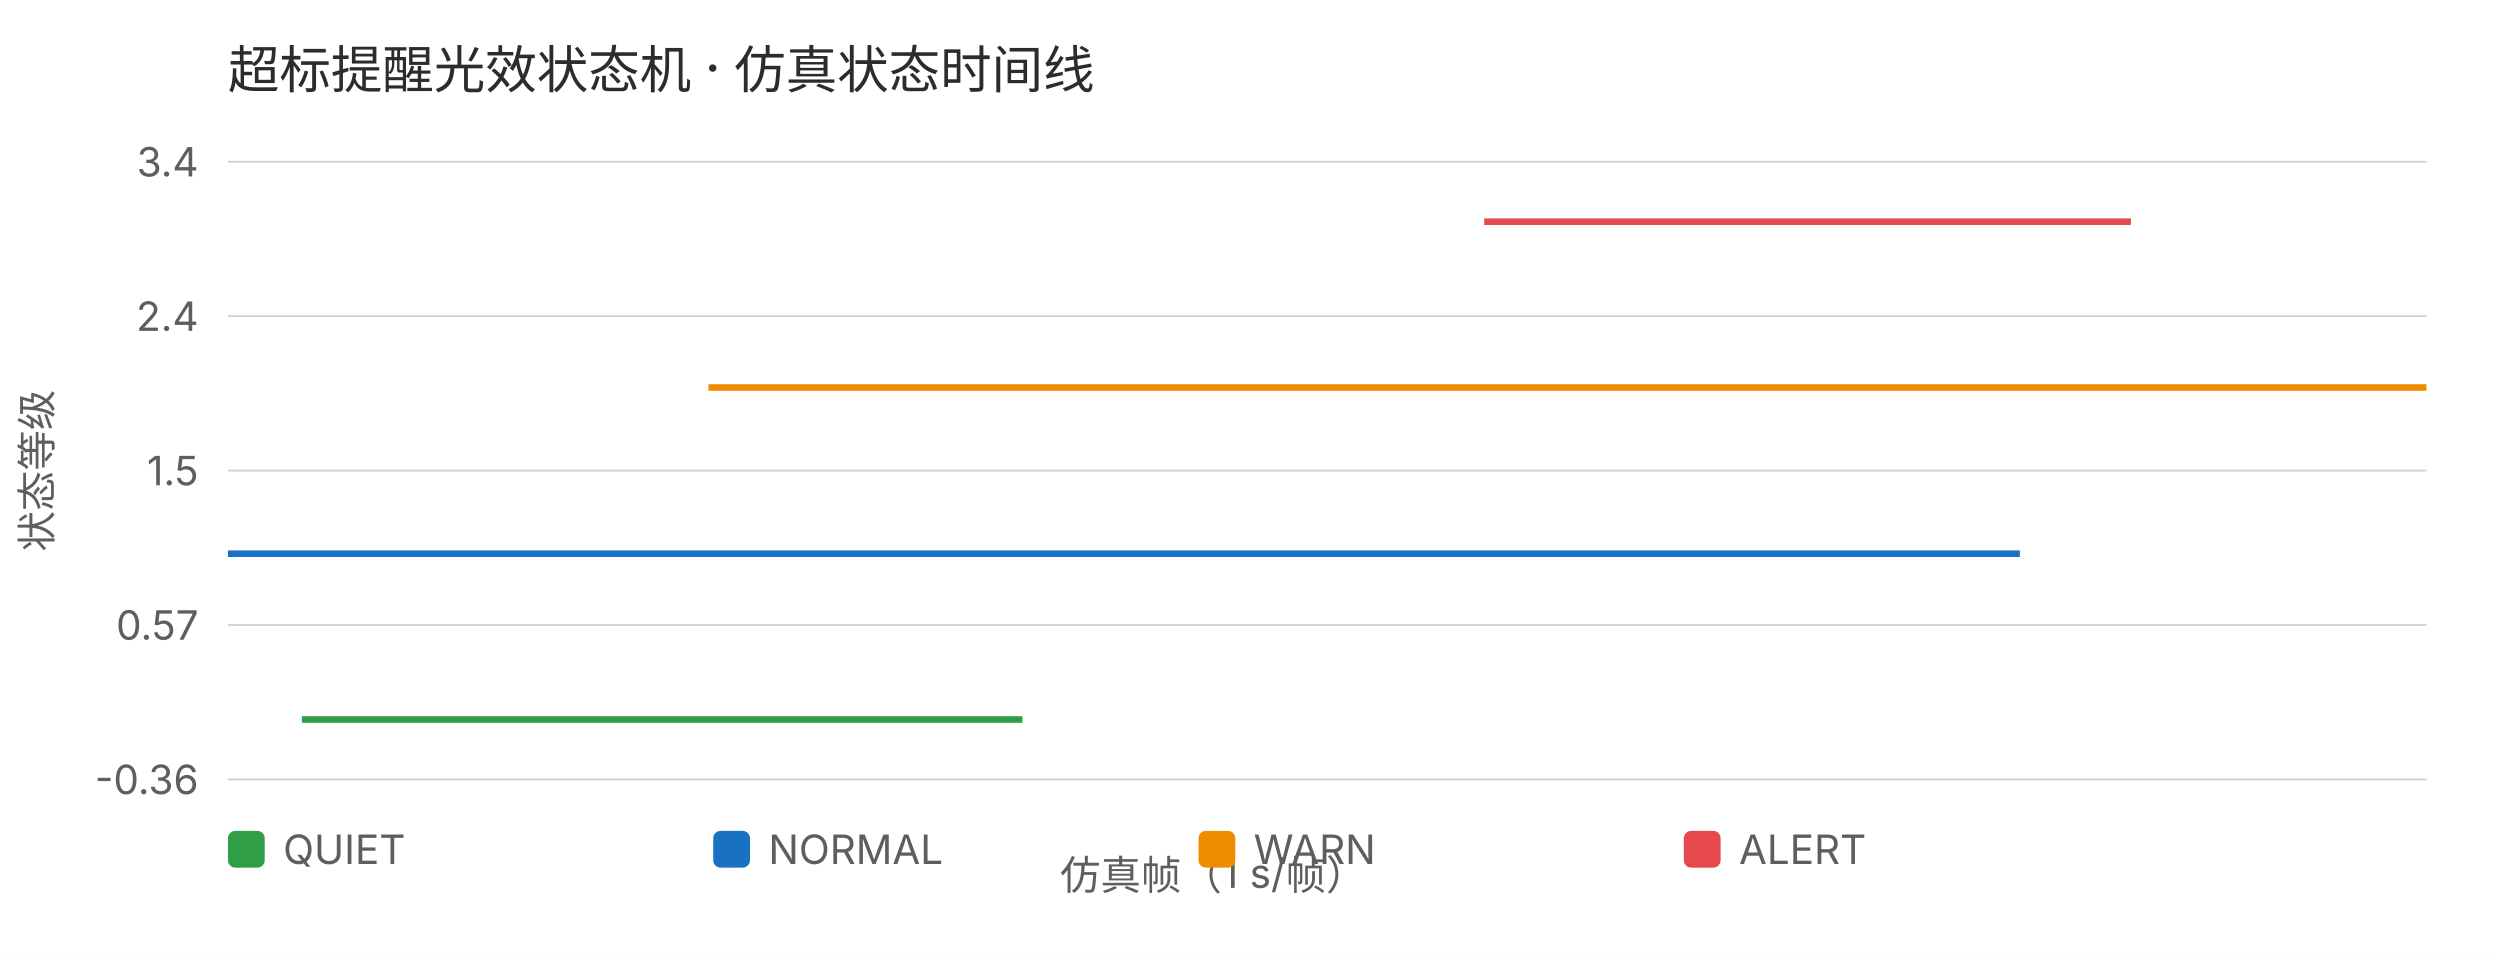
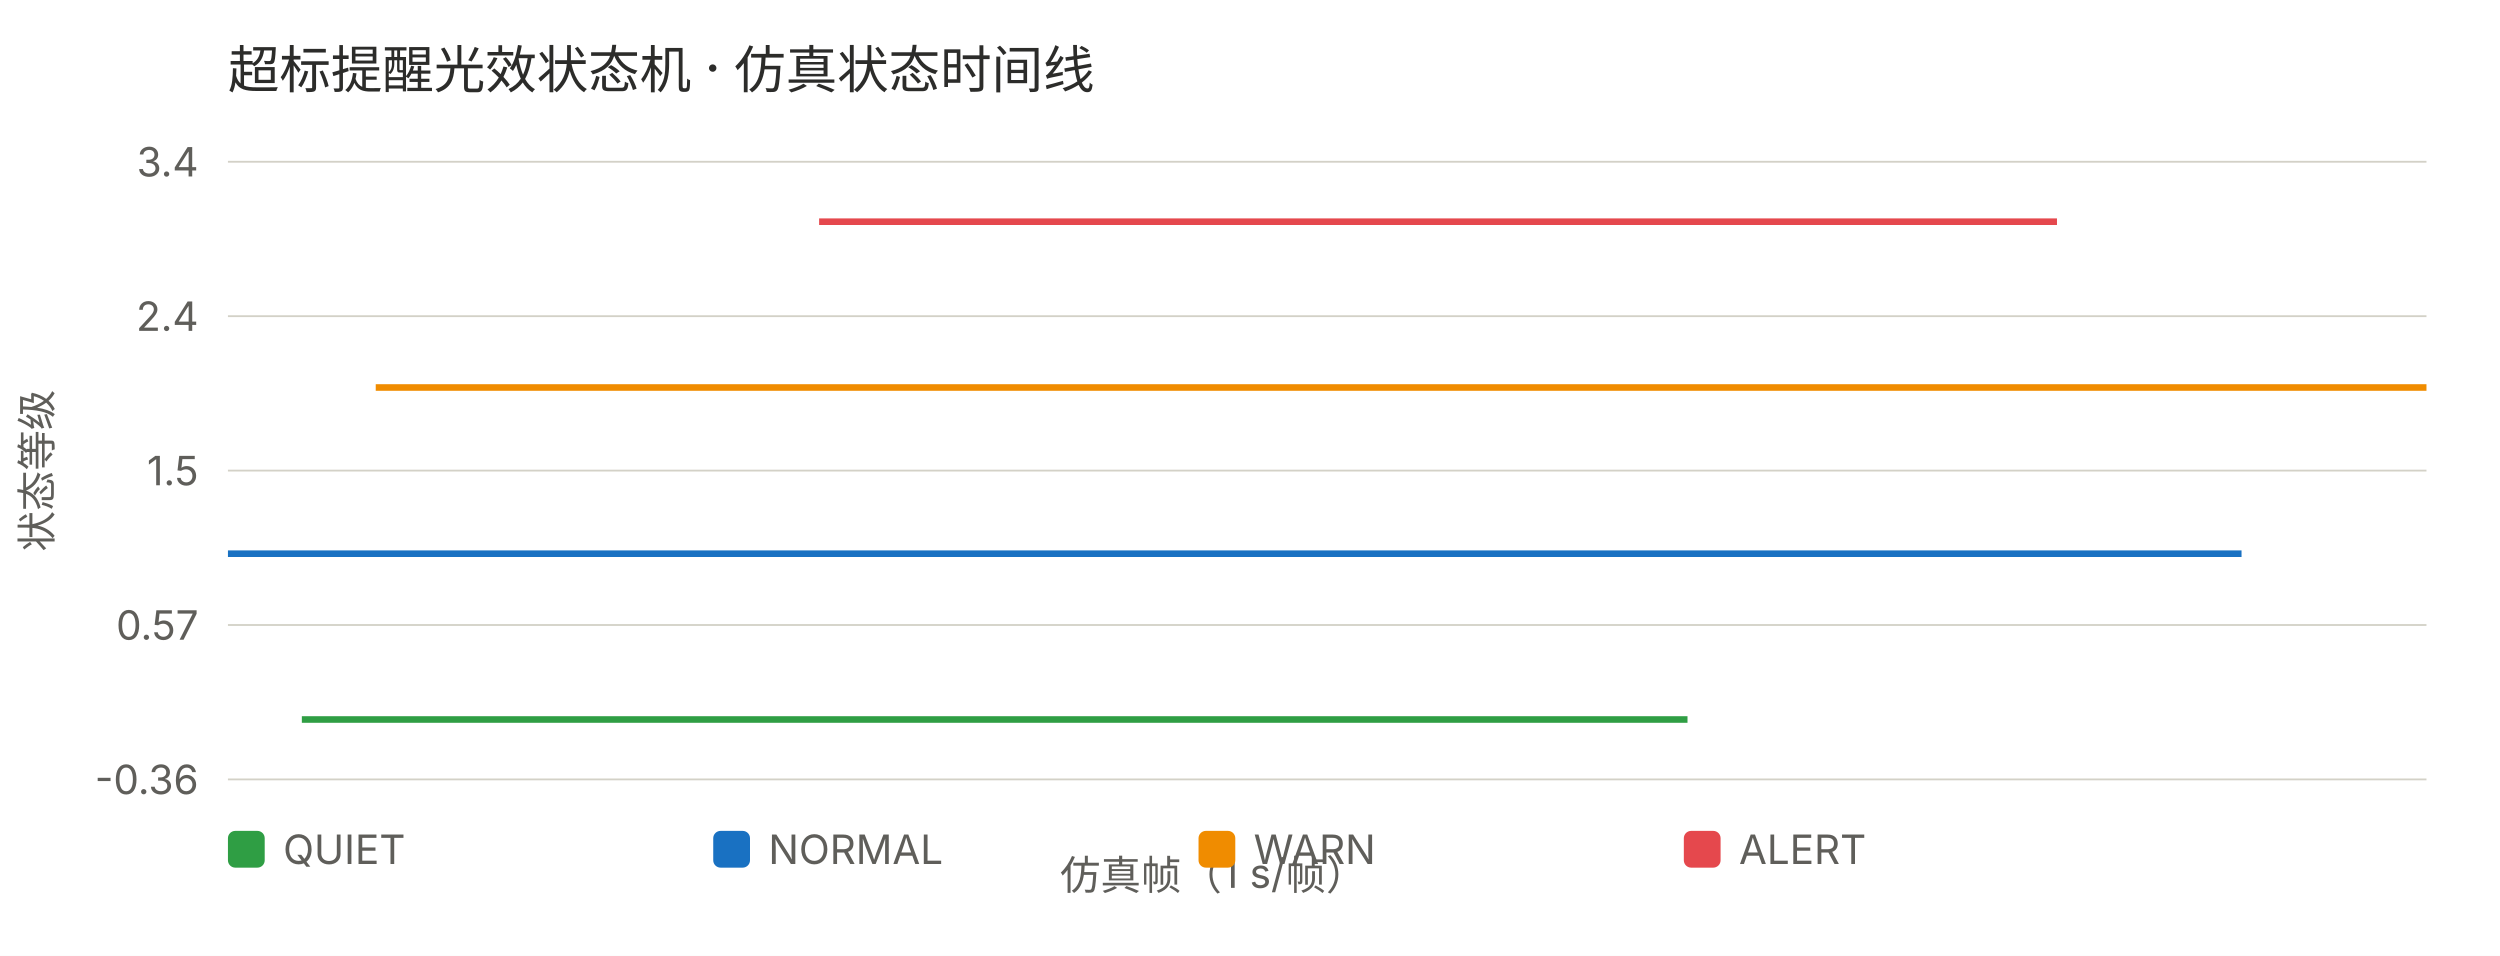
<svg xmlns="http://www.w3.org/2000/svg" viewBox="0 0 680 260" width="100%" role="img">
  <rect width="680" height="260" fill="#FFFFFF" />
  <g font-family="system-ui, -apple-system, Segoe UI, Microsoft YaHei, sans-serif">
    <text x="62" y="24" font-size="14" font-weight="500" fill="#2C2C2A">超标提醒光效状态机 · 仿真状态时间线</text>
    <line x1="62" y1="212.0" x2="660" y2="212.0" stroke="#D3D1C7" stroke-width="0.5" />
    <text x="54" y="216.0" font-size="11" fill="#5F5E5A" text-anchor="end">-0.36</text>
    <line x1="62" y1="170.0" x2="660" y2="170.0" stroke="#D3D1C7" stroke-width="0.5" />
    <text x="54" y="174.0" font-size="11" fill="#5F5E5A" text-anchor="end">0.57</text>
    <line x1="62" y1="128.0" x2="660" y2="128.0" stroke="#D3D1C7" stroke-width="0.5" />
    <text x="54" y="132.0" font-size="11" fill="#5F5E5A" text-anchor="end">1.5</text>
    <line x1="62" y1="86.0" x2="660" y2="86.0" stroke="#D3D1C7" stroke-width="0.5" />
    <text x="54" y="90.0" font-size="11" fill="#5F5E5A" text-anchor="end">2.4</text>
    <line x1="62" y1="44.0" x2="660" y2="44.0" stroke="#D3D1C7" stroke-width="0.5" />
    <text x="54" y="48.0" font-size="11" fill="#5F5E5A" text-anchor="end">3.4</text>
    <text x="62" y="242" font-size="11" fill="#5F5E5A" text-anchor="middle" transform="translate(268.0,0)">仿真帧（1 s/帧）</text>
    <text x="14" y="128.0" font-size="11" fill="#5F5E5A" text-anchor="middle" transform="rotate(-90 14 128.0)">状态等级</text>
-     <polyline points="82.1,195.7 87.1,195.7 92.2,195.7 97.2,195.7 102.2,195.7 157.5,195.7 162.5,195.7 167.5,195.7 172.6,195.7 177.6,195.7 182.6,195.7 187.6,195.7 263.0,195.7 268.0,195.7 273.1,195.7 278.1,195.7" fill="none" stroke="#2f9e44" stroke-width="1.8" stroke-linejoin="round" />
+     <polyline points="82.1,195.7 87.1,195.7 92.2,195.7 97.2,195.7 288.1,195.7 293.2,195.7 298.2,195.7 303.2,195.7 308.2,195.7 438.9,195.7 443.9,195.7 448.9,195.7 454.0,195.7 459.0,195.7" fill="none" stroke="#2f9e44" stroke-width="1.8" stroke-linejoin="round" />
    <rect x="62" y="226" width="10" height="10" rx="2" fill="#2f9e44" />
    <text x="77" y="235" font-size="11" fill="#5F5E5A">QUIET</text>
-     <polyline points="62.0,150.6 67.0,150.6 72.1,150.6 77.1,150.6 107.2,150.6 112.3,150.6 117.3,150.6 122.3,150.6 127.3,150.6 132.4,150.6 137.4,150.6 142.4,150.6 147.4,150.6 152.5,150.6 353.5,150.6 358.5,150.6 363.5,150.6 368.5,150.6 474.1,150.6 479.1,150.6 484.1,150.6 489.1,150.6 494.2,150.6 499.2,150.6 504.2,150.6 509.2,150.6 514.3,150.6 519.3,150.6 524.3,150.6 529.3,150.6 534.4,150.6 539.4,150.6 544.4,150.6 549.4,150.6" fill="none" stroke="#1971c2" stroke-width="1.8" stroke-linejoin="round" />
+     <polyline points="62.0,150.6 67.0,150.6 72.1,150.6 77.1,150.6 172.6,150.6 177.6,150.6 182.6,150.6 187.6,150.6 263.0,150.6 268.0,150.6 273.1,150.6 278.1,150.6 283.1,150.6 413.8,150.6 418.8,150.6 423.8,150.6 428.8,150.6 433.9,150.6 464.0,150.6 469.0,150.6 474.1,150.6 479.1,150.6 484.1,150.6 489.1,150.6 564.5,150.6 569.5,150.6 574.6,150.6 579.6,150.6 584.6,150.6 589.6,150.6 594.7,150.6 599.7,150.6 604.7,150.6 609.7,150.6" fill="none" stroke="#1971c2" stroke-width="1.8" stroke-linejoin="round" />
    <rect x="194" y="226" width="10" height="10" rx="2" fill="#1971c2" />
    <text x="209" y="235" font-size="11" fill="#5F5E5A">NORMAL</text>
-     <polyline points="192.7,105.4 197.7,105.4 202.7,105.4 207.7,105.4 212.8,105.4 217.8,105.4 222.8,105.4 227.8,105.4 232.9,105.4 237.9,105.4 242.9,105.4 247.9,105.4 253.0,105.4 258.0,105.4 283.1,105.4 288.1,105.4 293.2,105.4 298.2,105.4 303.2,105.4 308.2,105.4 313.3,105.4 318.3,105.4 323.3,105.4 328.3,105.4 333.4,105.4 338.4,105.4 343.4,105.4 348.4,105.4 373.6,105.4 378.6,105.4 383.6,105.4 388.6,105.4 393.7,105.4 398.7,105.4 584.6,105.4 589.6,105.4 594.7,105.4 599.7,105.4 604.7,105.4 609.7,105.4 614.8,105.4 619.8,105.4 624.8,105.4 629.8,105.4 634.9,105.4 639.9,105.4 644.9,105.4 649.9,105.4 655.0,105.4 660.0,105.4" fill="none" stroke="#f08c00" stroke-width="1.8" stroke-linejoin="round" />
+     <polyline points="102.2,105.4 107.2,105.4 112.3,105.4 117.3,105.4 122.3,105.4 127.3,105.4 132.4,105.4 137.4,105.4 142.4,105.4 147.4,105.4 152.5,105.4 157.5,105.4 162.5,105.4 167.5,105.4 192.7,105.4 197.7,105.4 202.7,105.4 207.7,105.4 212.8,105.4 217.8,105.4 313.3,105.4 318.3,105.4 323.3,105.4 328.3,105.4 333.4,105.4 338.4,105.4 494.2,105.4 499.2,105.4 504.2,105.4 509.2,105.4 514.3,105.4 519.3,105.4 614.8,105.4 619.8,105.4 624.8,105.4 629.8,105.4 634.9,105.4 639.9,105.4 644.9,105.4 649.9,105.4 655.0,105.4 660.0,105.4" fill="none" stroke="#f08c00" stroke-width="1.8" stroke-linejoin="round" />
    <rect x="326" y="226" width="10" height="10" rx="2" fill="#f08c00" />
    <text x="341" y="235" font-size="11" fill="#5F5E5A">WARN</text>
-     <polyline points="403.7,60.3 408.7,60.3 413.8,60.3 418.8,60.3 423.8,60.3 428.8,60.3 433.9,60.3 438.9,60.3 443.9,60.3 448.9,60.3 454.0,60.3 459.0,60.3 464.0,60.3 469.0,60.3 554.5,60.3 559.5,60.3 564.5,60.3 569.5,60.3 574.6,60.3 579.6,60.3" fill="none" stroke="#e5484d" stroke-width="1.8" stroke-linejoin="round" />
+     <polyline points="222.8,60.3 227.8,60.3 232.9,60.3 237.9,60.3 242.9,60.3 247.9,60.3 253.0,60.3 258.0,60.3 343.4,60.3 348.4,60.3 353.5,60.3 358.5,60.3 363.5,60.3 368.5,60.3 373.6,60.3 378.6,60.3 383.6,60.3 388.6,60.3 393.7,60.3 398.7,60.3 403.7,60.3 408.7,60.3 524.3,60.3 529.3,60.3 534.4,60.3 539.4,60.3 544.4,60.3 549.4,60.3 554.5,60.3 559.5,60.3" fill="none" stroke="#e5484d" stroke-width="1.8" stroke-linejoin="round" />
    <rect x="458" y="226" width="10" height="10" rx="2" fill="#e5484d" />
    <text x="473" y="235" font-size="11" fill="#5F5E5A">ALERT</text>
  </g>
</svg>
